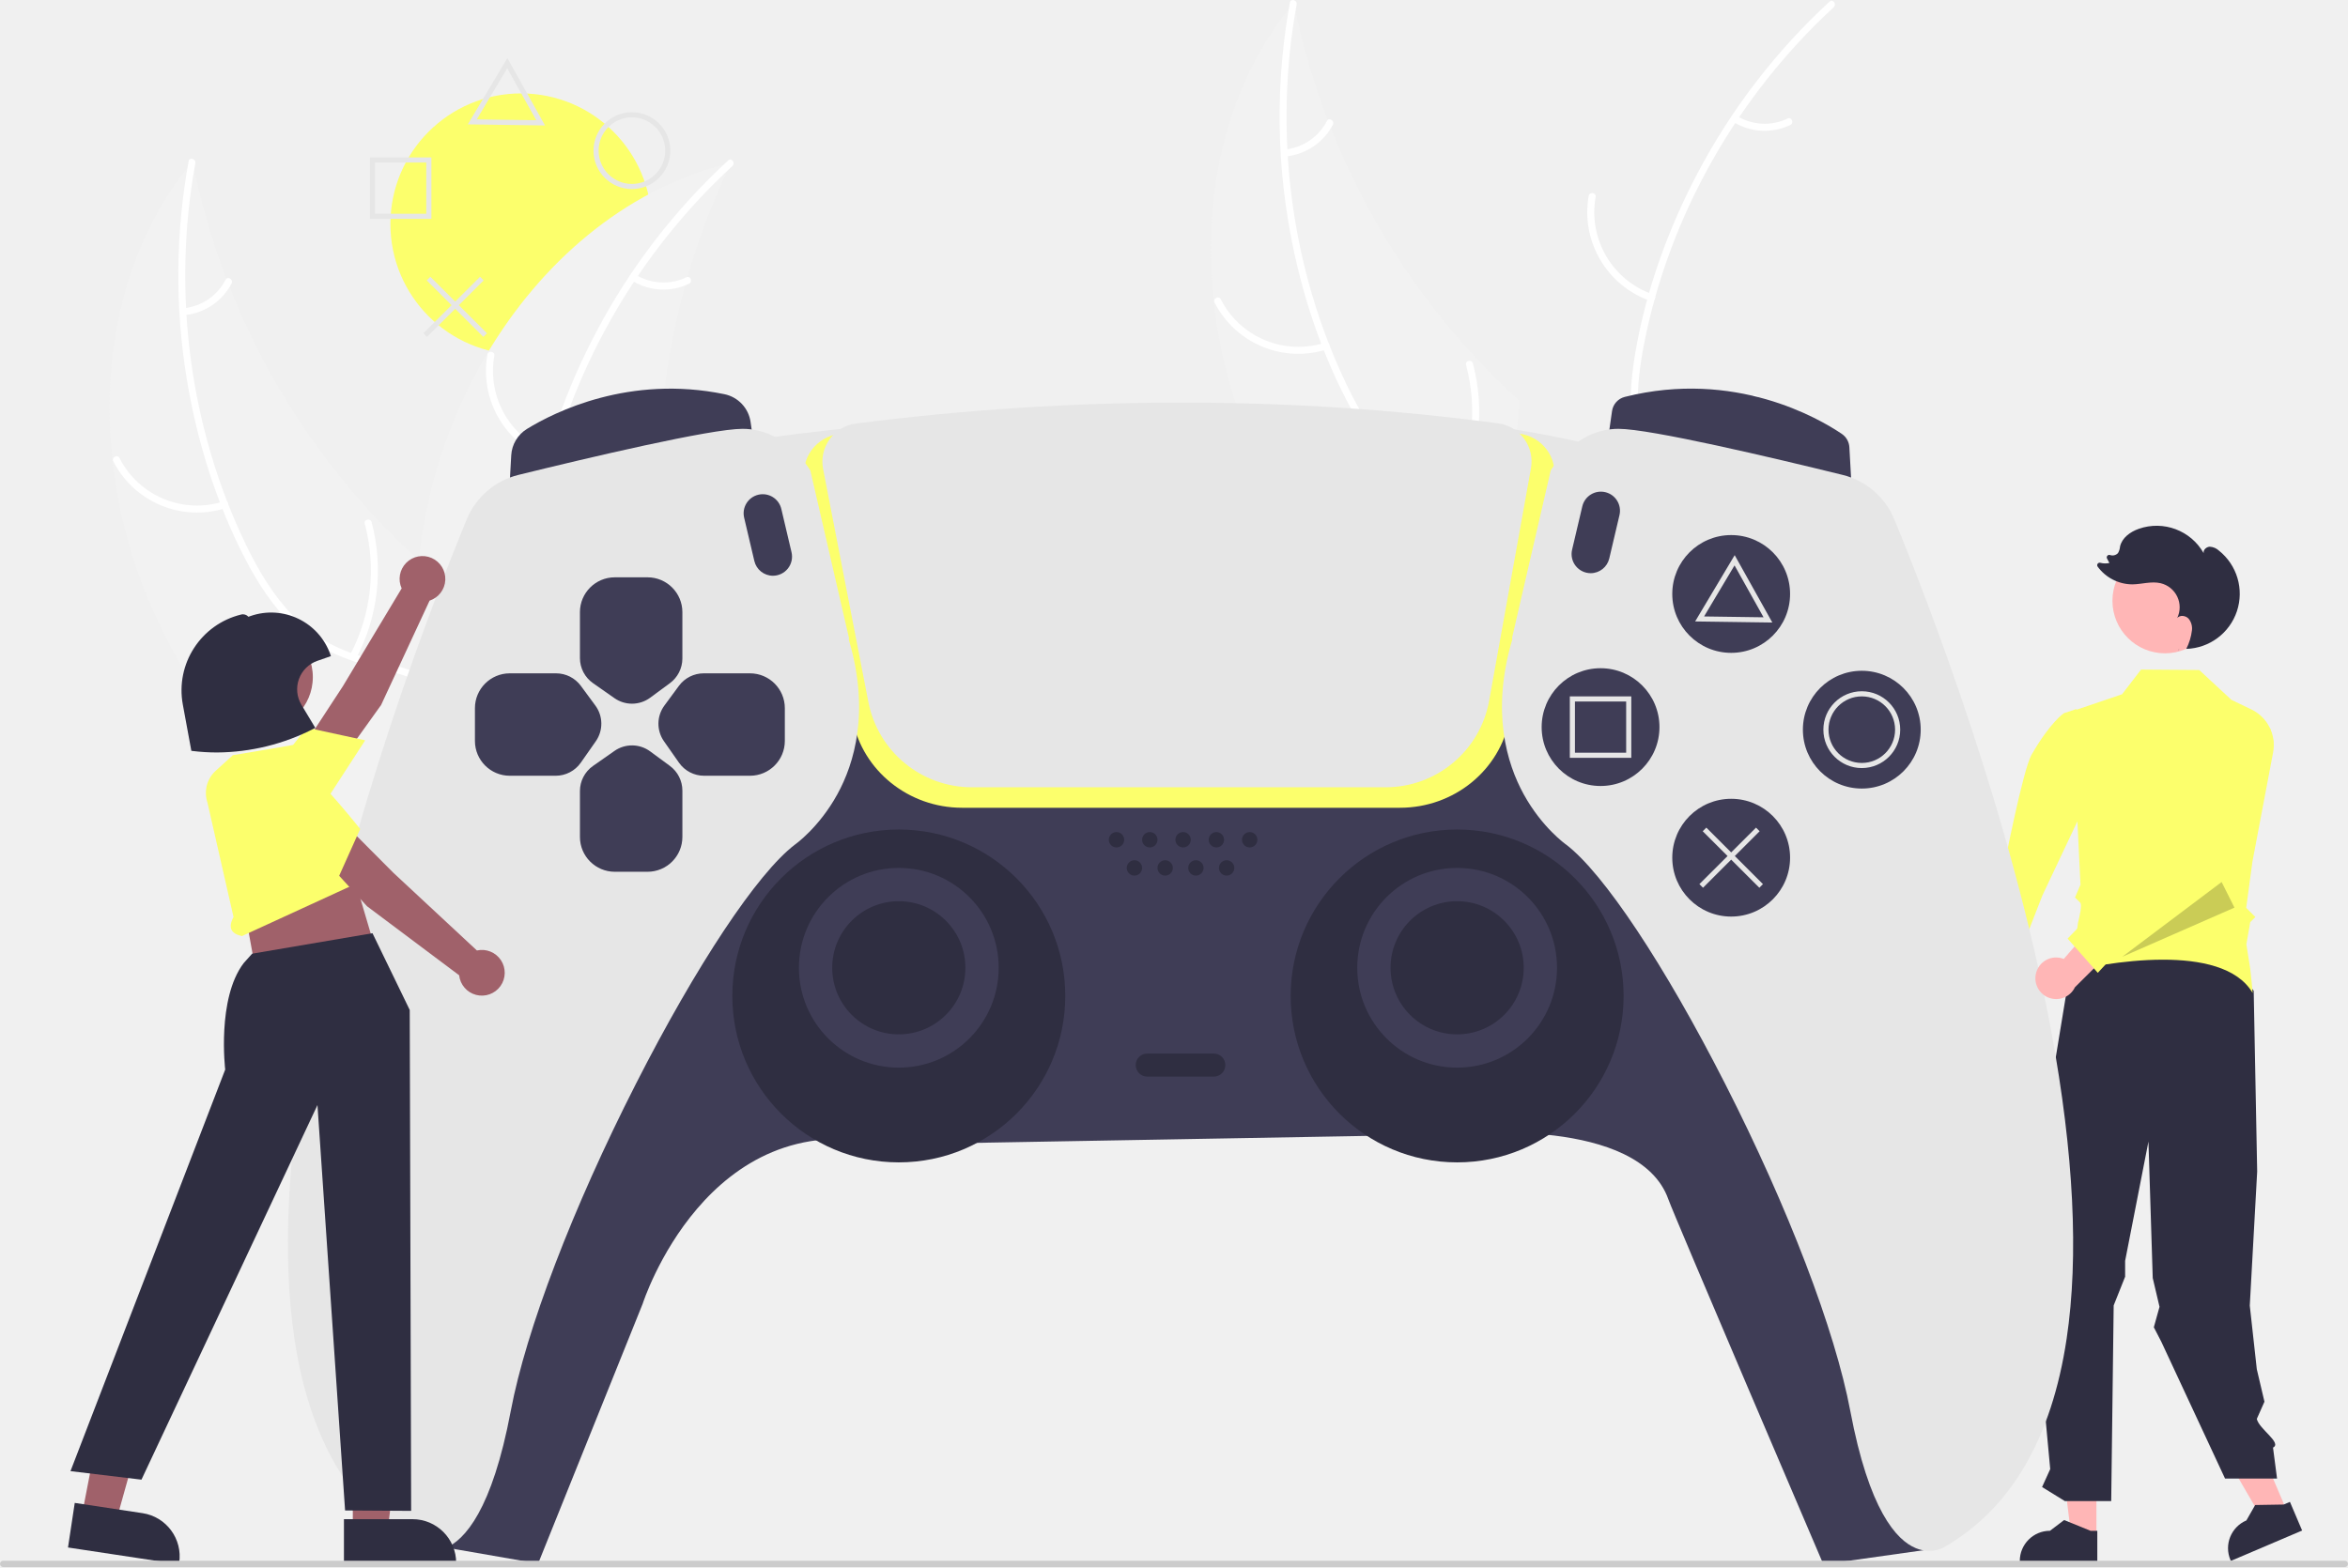
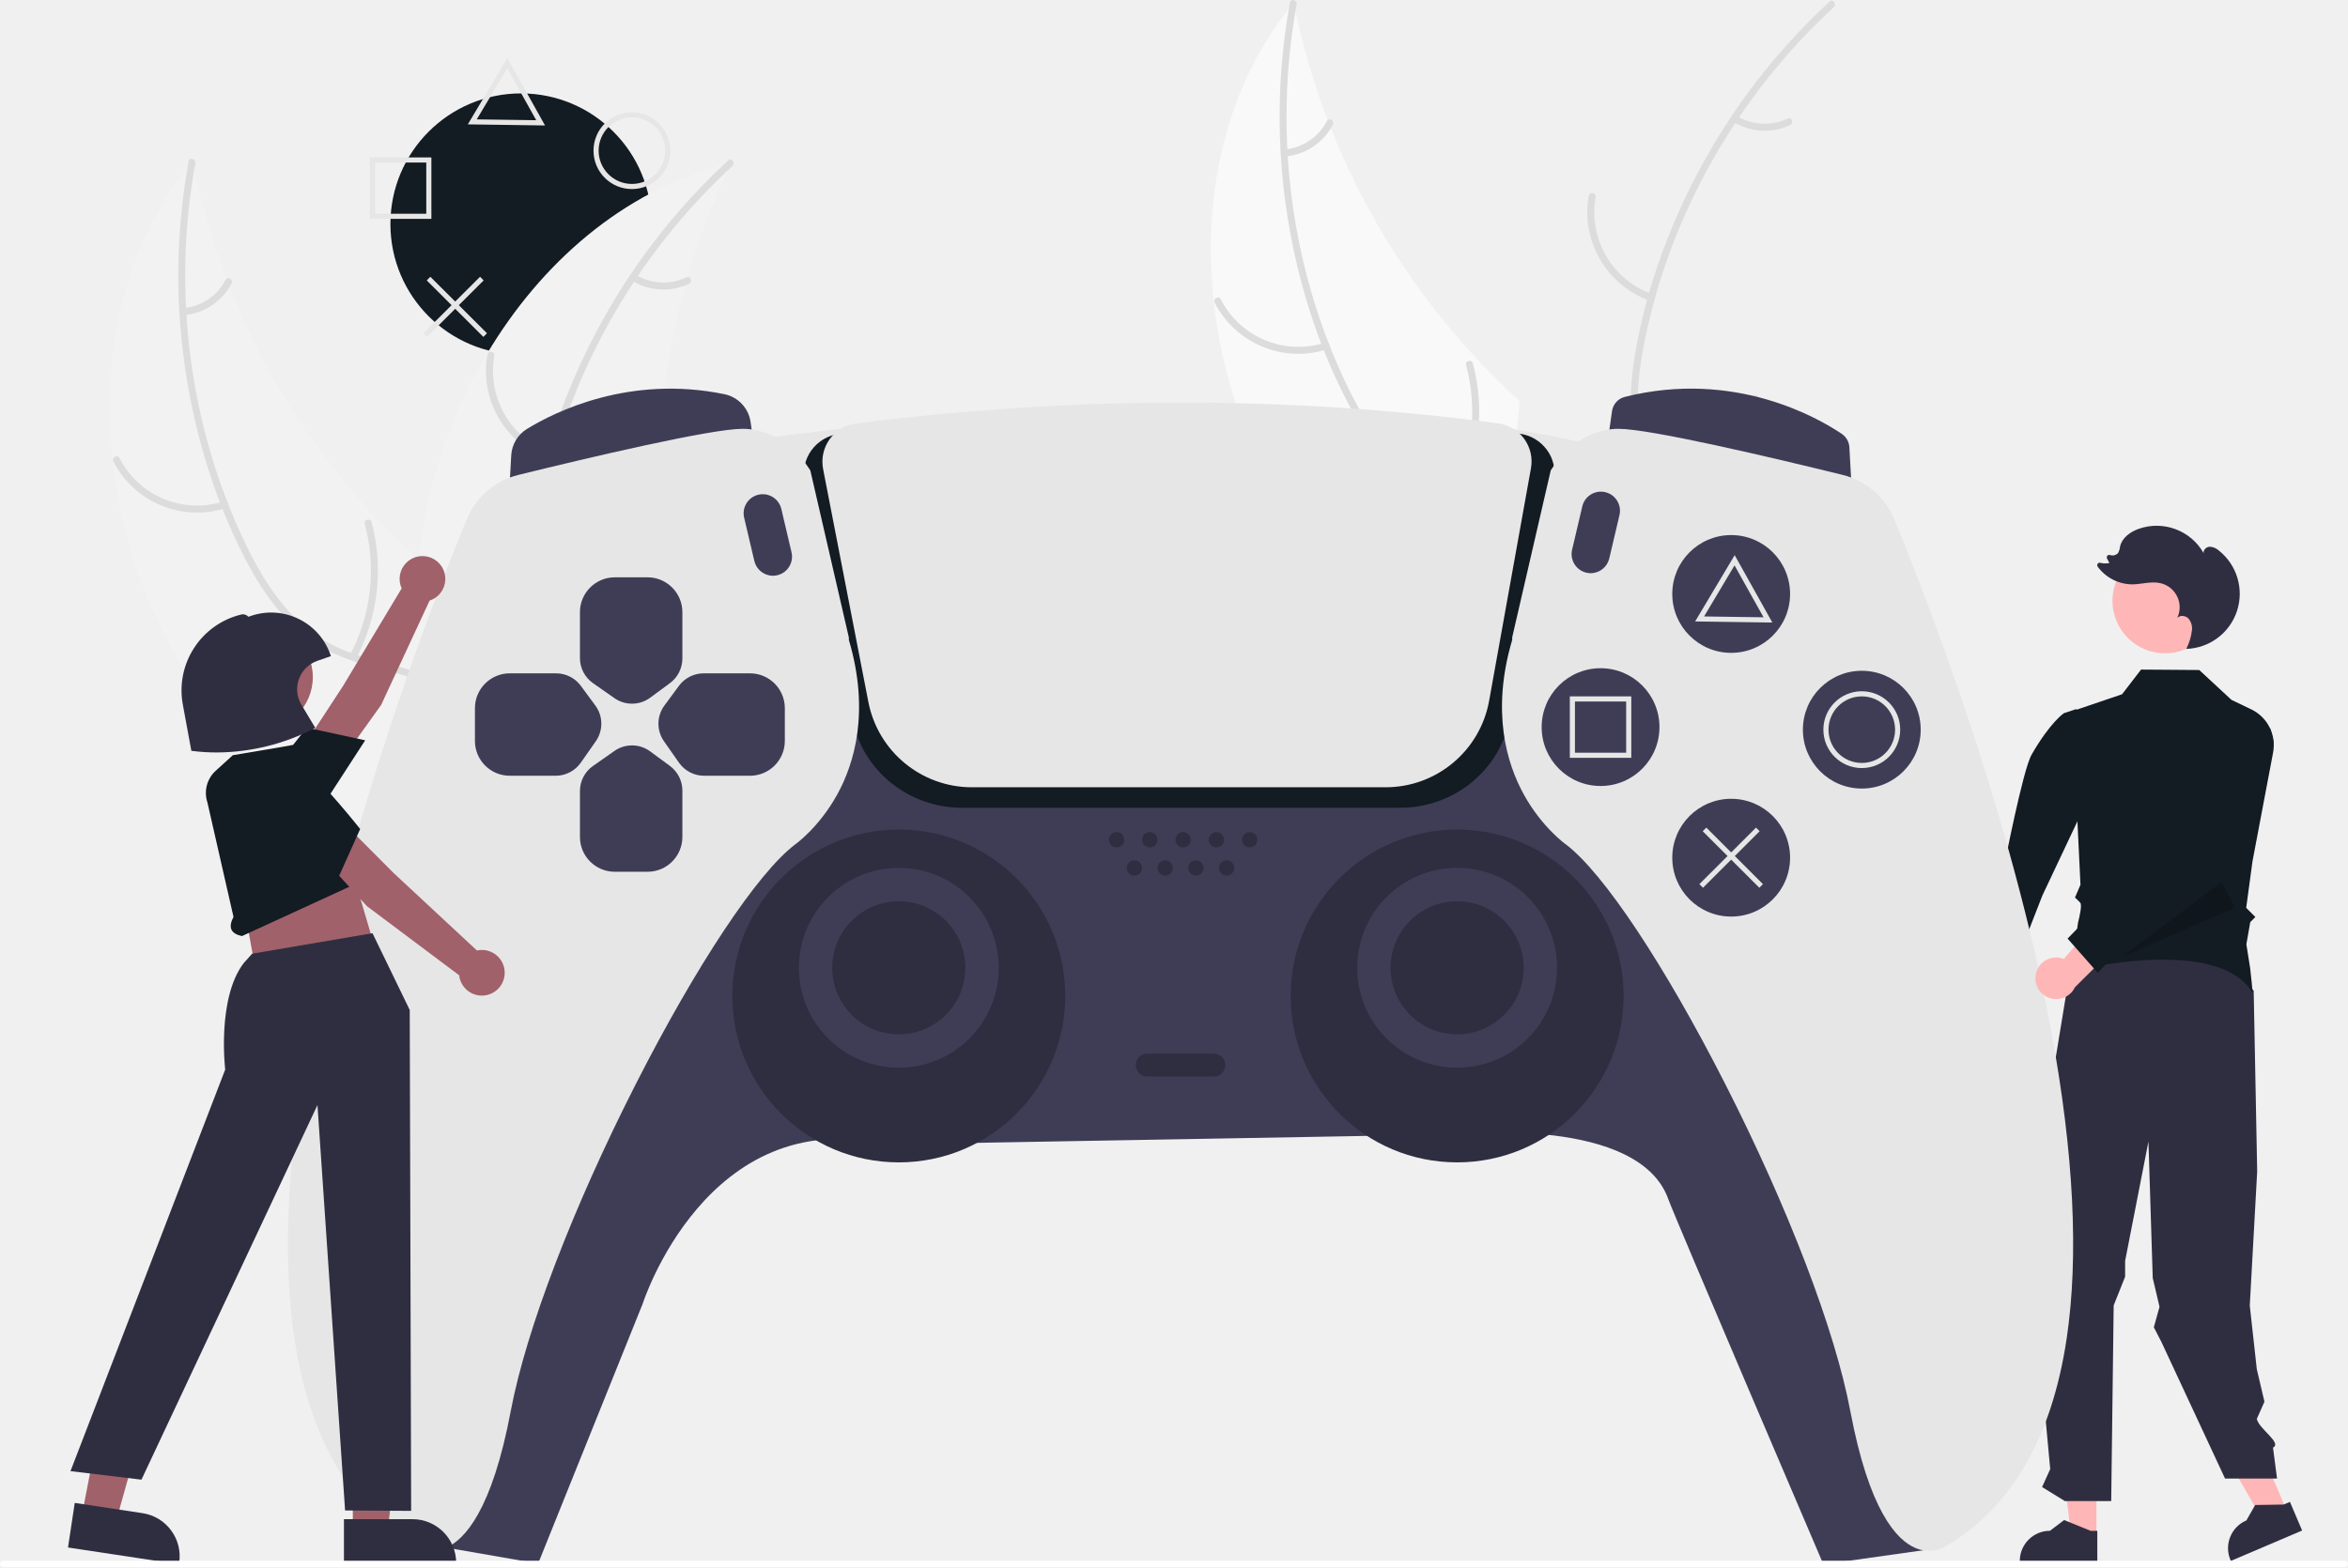
<svg xmlns="http://www.w3.org/2000/svg" data-name="Layer 1" width="916.775" height="612.055" viewBox="0 0 916.775 612.055">
  <polygon points="893.363 591.2 884.309 595.057 865.118 561.972 878.481 556.278 893.363 591.2" fill="#ffb6b6" />
  <polygon points="818.545 599.767 808.704 599.766 804.022 561.806 818.547 561.806 818.545 599.767" fill="#ffb6b6" />
  <path d="M960.504,754.006,930.24,754.005v-.383a11.78,11.78,0,0,1,11.78-11.779h.001l5.528-4.194,10.314,4.195,2.642 0Z" transform="translate(-141.6125 -143.9725)" fill="#2f2e41" />
  <path d="M1040.481,741.744l-27.841,11.865-.15-.352a11.78,11.78,0,0,1,6.218-15.455l.001-0,3.441-6.026,11.133-.185,2.43-1.036Z" transform="translate(-141.6125 -143.9725)" fill="#2f2e41" />
  <path d="M950.504,519.075l-14.957,91.075,4.071,13.572-5.341,9.612,7.844,84.415-3.184,7.01,8.896,5.487h18.102l.961-76.421,4.472-11.22V636.42l9.103-46.6,1.676,53.304,2.648,11.238-2.224,8.001,2.906,5.606,24.906,53.48h20.299l-1.57-12.094h0c3.637-1.841-5.46-7.223-6.334-11.204l2.989-6.725-2.989-12.703-2.741-24.822,2.89-52.395-1.36-70.556c-6.815-9.137-14.376-16.184-23.746-18.158Z" transform="translate(-141.6125 -143.9725)" fill="#2f2e41" />
  <circle id="e3f68381-4551-4dde-a951-c654c55667ae" data-name="ab6171fa-7d69-4734-b81c-8dff60f9761b" cx="845.316" cy="234.649" r="20.513" fill="#ffb6b6" />
  <path d="M902.352,540.594a8.072,8.072,0,0,1,7.543-9.814l8.263-27.471,9.553,11.444-9.312,24.332a8.116,8.116,0,0,1-16.048,1.509Z" transform="translate(-141.6125 -143.9725)" fill="#ffb6b6" />
-   <path id="eb9b57ee-86ab-410d-b03f-f9f5ae1c3330-51" data-name="f348f81f-b961-4ae4-bc6b-758f6acfb12a" d="M955.956,427.68l-3.703-6.766-4.772,1.593s-5.268,3.399-12.645,16.233c-3.412,5.936-10.787,43.997-10.787,43.997L906.81,528.384l17.575,2.971,14.664-37.618,17-36Z" transform="translate(-141.6125 -143.9725)" fill="#fcff6c" />
-   <path d="M986.168,518.788c14.443,0,29.016,2.844,34.984,13.01-.156-2.21-.547-6.043-.953-9.56l-1.493-9.449,1.513-8.664,2-2-3.582-3.582,2.443-18.084,8.065-42.603A15.471,15.471,0,0,0,1020.62,421.034l-7.749-3.726-12.561-11.651-22.722-.17-7.413,9.637-19.514,6.628,3.275,67.761-2.147,5.01c.481.442,1.497,1.386,2.046,1.995.778.86-.213,5.291-.873,7.854l-.907,6.831,2.855,2.04-3.711,4.384-.742,5.565C954.144,522.32,970.076,518.788,986.168,518.788Z" transform="translate(-141.6125 -143.9725)" fill="#fcff6c" />
+   <path id="eb9b57ee-86ab-410d-b03f-f9f5ae1c3330-51" data-name="f348f81f-b961-4ae4-bc6b-758f6acfb12a" d="M955.956,427.68l-3.703-6.766-4.772,1.593s-5.268,3.399-12.645,16.233c-3.412,5.936-10.787,43.997-10.787,43.997L906.81,528.384l17.575,2.971,14.664-37.618,17-36Z" transform="translate(-141.6125 -143.9725)" fill="#131B23" />
+   <path d="M986.168,518.788c14.443,0,29.016,2.844,34.984,13.01-.156-2.21-.547-6.043-.953-9.56l-1.493-9.449,1.513-8.664,2-2-3.582-3.582,2.443-18.084,8.065-42.603A15.471,15.471,0,0,0,1020.62,421.034l-7.749-3.726-12.561-11.651-22.722-.17-7.413,9.637-19.514,6.628,3.275,67.761-2.147,5.01c.481.442,1.497,1.386,2.046,1.995.778.86-.213,5.291-.873,7.854l-.907,6.831,2.855,2.04-3.711,4.384-.742,5.565C954.144,522.32,970.076,518.788,986.168,518.788Z" transform="translate(-141.6125 -143.9725)" fill="#131B23" />
  <path d="M992.176,398.13q.131-.289.262-.581c-.034.001-.067.006-.1.007Z" transform="translate(-141.6125 -143.9725)" fill="#2f2e41" />
  <path d="M1008.012,359.041a5.71,5.71,0,0,0-3.577-1.546c-1.326.043-2.672,1.241-2.397,2.539A21.08,21.08,0,0,0,976.67,350.521c-3.297,1.163-6.53,3.49-7.287,6.903a6.217,6.217,0,0,1-.783,2.548,2.909,2.909,0,0,1-3.096.784l-.033-.01a.969.969,0,0,0-1.171,1.368l.933,1.74a7.475,7.475,0,0,1-3.561-.076.968.968,0,0,0-1.028,1.507,16.879,16.879,0,0,0,13.459,6.918c3.727-.023,7.493-1.307,11.12-.45a9.659,9.659,0,0,1,6.497,13.56c1.114-1.219,3.268-.93,4.408.265a6.046,6.046,0,0,1,1.32,4.626,21.465,21.465,0,0,1-2.204,7.205,21.54,21.54,0,0,0,12.768-38.37Z" transform="translate(-141.6125 -143.9725)" fill="#2f2e41" />
-   <circle cx="203.437" cy="87.481" r="51" fill="#fcff6c" />
+   <circle cx="203.437" cy="87.481" r="51" fill="#131B23" />
  <path d="M201.709,383.163c-25.59-56.603-24.647-128.351,15.068-176.115A286.207,286.207,0,0,0,319.216,374.734c20.447,16.145,44.87,31.973,50.455,57.42,3.476,15.834-1.451,32.581-9.968,46.373-8.518,13.793-20.39,25.139-32.127,36.32l-1.317,3.826C275.186,483.313,227.299,439.767,201.709,383.163Z" transform="translate(-141.6125 -143.9725)" fill="#f2f2f2" />
-   <path d="M217.882,207.738c-9.14,50.048-2.35,103.341,19.866,149.194,4.803,9.913,10.538,19.552,18.216,27.525,7.682,7.977,16.866,12.998,27.432,16.083,9.659,2.82,19.866,4.586,28.672,9.706,9.281,5.396,15.041,14.45,17.285,24.832,2.745,12.703.763,25.636-1.616,38.215-2.641,13.967-5.605,28.432-1.778,42.473.464,1.701-2.203,2.321-2.666.623-6.658-24.428,6.287-48.521,4.478-73.08-.844-11.46-5.147-22.735-14.974-29.375-8.593-5.806-19.116-7.637-28.921-10.408-10.295-2.91-19.541-7.354-27.409-14.726-8.048-7.541-14.172-16.976-19.207-26.723-11.356-21.982-18.842-46.201-22.802-70.586a248.968,248.968,0,0,1,.809-84.56c.316-1.729,2.93-.909,2.616.808Z" transform="translate(-141.6125 -143.9725)" fill="#fff" />
-   <path d="M229.741,342.409A36.702,36.702,0,0,1,185.858,324.161c-.796-1.571,1.608-2.882,2.405-1.309a33.986,33.986,0,0,0,40.855,16.891c1.675-.546,2.288,2.124.623,2.666Z" transform="translate(-141.6125 -143.9725)" fill="#fff" />
-   <path d="M278.311,399.756a70.741,70.741,0,0,0,5.722-51.235c-.458-1.703,2.209-2.323,2.666-.623a73.581,73.581,0,0,1-6.063,53.303c-.826,1.56-3.147.106-2.325-1.445Z" transform="translate(-141.6125 -143.9725)" fill="#fff" />
-   <path d="M213.423,264.354a20.775,20.775,0,0,0,16.281-11.115c.806-1.57,3.126-.114,2.325,1.445a23.28,23.28,0,0,1-17.984,12.336,1.415,1.415,0,0,1-1.644-1.022,1.376,1.376,0,0,1,1.022-1.644Z" transform="translate(-141.6125 -143.9725)" fill="#fff" />
+   <path d="M217.882,207.738c-9.14,50.048-2.35,103.341,19.866,149.194,4.803,9.913,10.538,19.552,18.216,27.525,7.682,7.977,16.866,12.998,27.432,16.083,9.659,2.82,19.866,4.586,28.672,9.706,9.281,5.396,15.041,14.45,17.285,24.832,2.745,12.703.763,25.636-1.616,38.215-2.641,13.967-5.605,28.432-1.778,42.473.464,1.701-2.203,2.321-2.666.623-6.658-24.428,6.287-48.521,4.478-73.08-.844-11.46-5.147-22.735-14.974-29.375-8.593-5.806-19.116-7.637-28.921-10.408-10.295-2.91-19.541-7.354-27.409-14.726-8.048-7.541-14.172-16.976-19.207-26.723-11.356-21.982-18.842-46.201-22.802-70.586a248.968,248.968,0,0,1,.809-84.56c.316-1.729,2.93-.909,2.616.808Z" transform="translate(-141.6125 -143.9725)" fill="#DCDCDD" />
+   <path d="M229.741,342.409A36.702,36.702,0,0,1,185.858,324.161c-.796-1.571,1.608-2.882,2.405-1.309a33.986,33.986,0,0,0,40.855,16.891c1.675-.546,2.288,2.124.623,2.666Z" transform="translate(-141.6125 -143.9725)" fill="#DCDCDD" />
+   <path d="M278.311,399.756a70.741,70.741,0,0,0,5.722-51.235c-.458-1.703,2.209-2.323,2.666-.623a73.581,73.581,0,0,1-6.063,53.303c-.826,1.56-3.147.106-2.325-1.445Z" transform="translate(-141.6125 -143.9725)" fill="#DCDCDD" />
+   <path d="M213.423,264.354a20.775,20.775,0,0,0,16.281-11.115c.806-1.57,3.126-.114,2.325,1.445a23.28,23.28,0,0,1-17.984,12.336,1.415,1.415,0,0,1-1.644-1.022,1.376,1.376,0,0,1,1.022-1.644Z" transform="translate(-141.6125 -143.9725)" fill="#DCDCDD" />
  <path d="M427.099,207.602c-.475.994-.951,1.989-1.415,3.003a273.598,273.598,0,0,0-15.618,41.543c-.332,1.097-.653,2.213-.953,3.317a288.435,288.435,0,0,0-8.762,105.831,280.106,280.106,0,0,0,7.598,41.875c4.961,18.983,11.849,39.171,10.295,58.126a48.054,48.054,0,0,1-.786,5.895l-86.43,52.791c-.257.021-.502.063-.76.085l-3.354,2.266c-.235-.696-.463-1.423-.698-2.119-.138-.403-.256-.818-.394-1.221-.086-.273-.171-.546-.264-.787-.029-.091-.057-.182-.074-.253-.093-.241-.154-.475-.235-.696q-1.933-6.089-3.786-12.227c-.012-.02-.012-.02-.005-.051-9.337-31.202-16.151-63.457-17.852-95.721-.051-.971-.115-1.961-.126-2.955a267.285,267.285,0,0,1,1.507-43.592,236.291,236.291,0,0,1,4.046-23.564,196.492,196.492,0,0,1,22.763-57.063c21.002-35.301,53.061-63.492,92.296-73.73C425.098,208.094,426.084,207.844,427.099,207.602Z" transform="translate(-141.6125 -143.9725)" fill="#f2f2f2" />
-   <path d="M427.575,208.818c-37.43,34.458-64.095,81.097-73.964,131.084-2.134,10.807-3.358,21.956-2.027,32.945,1.331,10.994,5.641,20.533,12.22,29.357,6.014,8.067,13.101,15.623,17.049,25.012,4.162,9.896,3.31,20.593-1.149,30.234-5.456,11.796-14.826,20.928-24.298,29.54-10.518,9.562-21.594,19.327-26.992,32.842-.654,1.637-3.157.527-2.504-1.108,9.391-23.513,34.233-34.956,47.575-55.655,6.226-9.659,9.578-21.252,5.73-32.469-3.365-9.809-10.666-17.607-16.826-25.723-6.468-8.522-11.175-17.637-13.018-28.26-1.885-10.867-1.095-22.087.753-32.901,4.168-24.389,12.772-48.233,24.291-70.088a248.968,248.968,0,0,1,51.557-67.03c1.293-1.19,2.887,1.038,1.602,2.22Z" transform="translate(-141.6125 -143.9725)" fill="#fff" />
-   <path d="M355.962,323.484A36.702,36.702,0,0,1,331.911,282.494c.31-1.734,3.019-1.333,2.709.403a33.986,33.986,0,0,0,22.451,38.084c1.666.573.548,3.073-1.108,2.504Z" transform="translate(-141.6125 -143.9725)" fill="#fff" />
+   <path d="M427.575,208.818c-37.43,34.458-64.095,81.097-73.964,131.084-2.134,10.807-3.358,21.956-2.027,32.945,1.331,10.994,5.641,20.533,12.22,29.357,6.014,8.067,13.101,15.623,17.049,25.012,4.162,9.896,3.31,20.593-1.149,30.234-5.456,11.796-14.826,20.928-24.298,29.54-10.518,9.562-21.594,19.327-26.992,32.842-.654,1.637-3.157.527-2.504-1.108,9.391-23.513,34.233-34.956,47.575-55.655,6.226-9.659,9.578-21.252,5.73-32.469-3.365-9.809-10.666-17.607-16.826-25.723-6.468-8.522-11.175-17.637-13.018-28.26-1.885-10.867-1.095-22.087.753-32.901,4.168-24.389,12.772-48.233,24.291-70.088a248.968,248.968,0,0,1,51.557-67.03c1.293-1.19,2.887,1.038,1.602,2.22Z" transform="translate(-141.6125 -143.9725)" fill="#DCDCDD" />
+   <path d="M355.962,323.484A36.702,36.702,0,0,1,331.911,282.494c.31-1.734,3.019-1.333,2.709.403a33.986,33.986,0,0,0,22.451,38.084c1.666.573.548,3.073-1.108,2.504Z" transform="translate(-141.6125 -143.9725)" fill="#DCDCDD" />
  <path d="M360.216,398.515A70.741,70.741,0,0,0,395.632,361.052c.66-1.635,3.163-.525,2.504,1.108a73.581,73.581,0,0,1-36.933,38.909c-1.599.748-2.577-1.81-.987-2.554Z" transform="translate(-141.6125 -143.9725)" fill="#fff" />
-   <path d="M389.928,251.337a20.775,20.775,0,0,0,19.691.927c1.589-.768,2.565,1.791.987,2.554a23.28,23.28,0,0,1-21.786-.977,1.415,1.415,0,0,1-.698-1.806,1.376,1.376,0,0,1,1.806-.698Z" transform="translate(-141.6125 -143.9725)" fill="#fff" />
-   <path d="M631.709,321.163c-25.59-56.603-24.647-128.351,15.068-176.115A286.207,286.207,0,0,0,749.216,312.734c20.447,16.145,44.87,31.973,50.455,57.42,3.476,15.834-1.451,32.581-9.968,46.373-8.518,13.793-20.39,25.139-32.127,36.32l-1.317,3.826C705.186,421.313,657.299,377.767,631.709,321.163Z" transform="translate(-141.6125 -143.9725)" fill="#f2f2f2" />
-   <path d="M647.882,145.738c-9.14,50.048-2.35,103.341,19.866,149.194,4.803,9.913,10.538,19.552,18.216,27.525,7.682,7.977,16.866,12.998,27.432,16.083,9.659,2.82,19.866,4.586,28.672,9.706,9.281,5.396,15.041,14.45,17.285,24.832,2.745,12.703.763,25.636-1.616,38.215-2.641,13.967-5.605,28.432-1.778,42.473.464,1.701-2.203,2.321-2.666.623-6.658-24.428,6.287-48.521,4.478-73.08-.844-11.46-5.147-22.735-14.974-29.375-8.593-5.806-19.116-7.637-28.921-10.408-10.295-2.91-19.541-7.354-27.409-14.726-8.048-7.541-14.172-16.976-19.207-26.723-11.356-21.982-18.842-46.201-22.802-70.586a248.968,248.968,0,0,1,.809-84.56c.316-1.729,2.93-.909,2.616.808Z" transform="translate(-141.6125 -143.9725)" fill="#fff" />
-   <path d="M659.741,280.409A36.702,36.702,0,0,1,615.858,262.161c-.796-1.571,1.608-2.882,2.405-1.309a33.986,33.986,0,0,0,40.855,16.891c1.675-.546,2.288,2.124.623,2.666Z" transform="translate(-141.6125 -143.9725)" fill="#fff" />
-   <path d="M708.311,337.756a70.741,70.741,0,0,0,5.722-51.235c-.458-1.703,2.209-2.323,2.666-.623a73.581,73.581,0,0,1-6.063,53.303c-.826,1.56-3.147.106-2.325-1.445Z" transform="translate(-141.6125 -143.9725)" fill="#fff" />
-   <path d="M643.423,202.354a20.775,20.775,0,0,0,16.281-11.115c.806-1.57,3.126-.114,2.325,1.445a23.28,23.28,0,0,1-17.984,12.336,1.415,1.415,0,0,1-1.644-1.022,1.376,1.376,0,0,1,1.022-1.644Z" transform="translate(-141.6125 -143.9725)" fill="#fff" />
+   <path d="M389.928,251.337a20.775,20.775,0,0,0,19.691.927c1.589-.768,2.565,1.791.987,2.554a23.28,23.28,0,0,1-21.786-.977,1.415,1.415,0,0,1-.698-1.806,1.376,1.376,0,0,1,1.806-.698Z" transform="translate(-141.6125 -143.9725)" fill="#DCDCDD" />
+   <path d="M631.709,321.163c-25.59-56.603-24.647-128.351,15.068-176.115A286.207,286.207,0,0,0,749.216,312.734c20.447,16.145,44.87,31.973,50.455,57.42,3.476,15.834-1.451,32.581-9.968,46.373-8.518,13.793-20.39,25.139-32.127,36.32l-1.317,3.826C705.186,421.313,657.299,377.767,631.709,321.163Z" transform="translate(-141.6125 -143.9725)" fill="#F9F9F9" />
+   <path d="M647.882,145.738c-9.14,50.048-2.35,103.341,19.866,149.194,4.803,9.913,10.538,19.552,18.216,27.525,7.682,7.977,16.866,12.998,27.432,16.083,9.659,2.82,19.866,4.586,28.672,9.706,9.281,5.396,15.041,14.45,17.285,24.832,2.745,12.703.763,25.636-1.616,38.215-2.641,13.967-5.605,28.432-1.778,42.473.464,1.701-2.203,2.321-2.666.623-6.658-24.428,6.287-48.521,4.478-73.08-.844-11.46-5.147-22.735-14.974-29.375-8.593-5.806-19.116-7.637-28.921-10.408-10.295-2.91-19.541-7.354-27.409-14.726-8.048-7.541-14.172-16.976-19.207-26.723-11.356-21.982-18.842-46.201-22.802-70.586a248.968,248.968,0,0,1,.809-84.56c.316-1.729,2.93-.909,2.616.808Z" transform="translate(-141.6125 -143.9725)" fill="#DCDCDD" />
+   <path d="M659.741,280.409A36.702,36.702,0,0,1,615.858,262.161c-.796-1.571,1.608-2.882,2.405-1.309a33.986,33.986,0,0,0,40.855,16.891c1.675-.546,2.288,2.124.623,2.666Z" transform="translate(-141.6125 -143.9725)" fill="#DCDCDD" />
+   <path d="M708.311,337.756a70.741,70.741,0,0,0,5.722-51.235c-.458-1.703,2.209-2.323,2.666-.623a73.581,73.581,0,0,1-6.063,53.303c-.826,1.56-3.147.106-2.325-1.445Z" transform="translate(-141.6125 -143.9725)" fill="#DCDCDD" />
+   <path d="M643.423,202.354a20.775,20.775,0,0,0,16.281-11.115c.806-1.57,3.126-.114,2.325,1.445a23.28,23.28,0,0,1-17.984,12.336,1.415,1.415,0,0,1-1.644-1.022,1.376,1.376,0,0,1,1.022-1.644Z" transform="translate(-141.6125 -143.9725)" fill="#DCDCDD" />
  <path d="M857.099,145.602c-.475.994-.951,1.989-1.415,3.003a273.598,273.598,0,0,0-15.618,41.543c-.332,1.097-.653,2.213-.953,3.317a288.435,288.435,0,0,0-8.762,105.831,280.106,280.106,0,0,0,7.598,41.875c4.961,18.983,11.849,39.171,10.295,58.126a48.054,48.054,0,0,1-.786,5.895l-86.43,52.791c-.257.021-.502.063-.76.085l-3.354,2.266c-.235-.696-.463-1.423-.698-2.119-.138-.403-.256-.818-.394-1.221-.086-.273-.171-.546-.264-.787-.029-.091-.057-.182-.074-.253-.093-.241-.154-.475-.235-.696q-1.933-6.089-3.786-12.227c-.012-.02-.012-.02-.005-.051-9.337-31.202-16.151-63.457-17.852-95.721-.051-.971-.115-1.961-.126-2.955a267.285,267.285,0,0,1,1.507-43.592,236.291,236.291,0,0,1,4.046-23.564,196.492,196.492,0,0,1,22.763-57.063c21.002-35.301,53.061-63.492,92.296-73.73C855.098,146.094,856.083,145.844,857.099,145.602Z" transform="translate(-141.6125 -143.9725)" fill="#f0f0f0" />
-   <path d="M857.575,146.818c-37.43,34.458-64.095,81.097-73.964,131.084-2.134,10.807-3.358,21.956-2.027,32.945,1.331,10.994,5.641,20.533,12.22,29.357,6.014,8.067,13.101,15.623,17.049,25.012,4.162,9.896,3.31,20.593-1.149,30.234-5.456,11.796-14.826,20.928-24.298,29.54-10.518,9.562-21.594,19.327-26.992,32.842-.654,1.637-3.157.527-2.504-1.108,9.391-23.513,34.233-34.956,47.575-55.655,6.226-9.659,9.578-21.252,5.73-32.469-3.365-9.809-10.666-17.607-16.826-25.723-6.468-8.522-11.175-17.637-13.018-28.26-1.885-10.867-1.095-22.087.753-32.901,4.168-24.389,12.772-48.233,24.291-70.088a248.968,248.968,0,0,1,51.557-67.03c1.293-1.19,2.887,1.038,1.602,2.22Z" transform="translate(-141.6125 -143.9725)" fill="#fff" />
-   <path d="M785.962,261.484A36.702,36.702,0,0,1,761.911,220.494c.31-1.734,3.019-1.333,2.709.403a33.986,33.986,0,0,0,22.451,38.084c1.666.573.548,3.073-1.108,2.504Z" transform="translate(-141.6125 -143.9725)" fill="#fff" />
-   <path d="M790.216,336.515A70.741,70.741,0,0,0,825.632,299.052c.66-1.635,3.163-.525,2.504,1.108a73.581,73.581,0,0,1-36.933,38.909c-1.599.748-2.577-1.81-.987-2.554Z" transform="translate(-141.6125 -143.9725)" fill="#fff" />
-   <path d="M819.928,189.337a20.775,20.775,0,0,0,19.691.927c1.589-.768,2.565,1.791.987,2.554a23.28,23.28,0,0,1-21.786-.977,1.415,1.415,0,0,1-.698-1.806,1.376,1.376,0,0,1,1.806-.698Z" transform="translate(-141.6125 -143.9725)" fill="#fff" />
+   <path d="M857.575,146.818c-37.43,34.458-64.095,81.097-73.964,131.084-2.134,10.807-3.358,21.956-2.027,32.945,1.331,10.994,5.641,20.533,12.22,29.357,6.014,8.067,13.101,15.623,17.049,25.012,4.162,9.896,3.31,20.593-1.149,30.234-5.456,11.796-14.826,20.928-24.298,29.54-10.518,9.562-21.594,19.327-26.992,32.842-.654,1.637-3.157.527-2.504-1.108,9.391-23.513,34.233-34.956,47.575-55.655,6.226-9.659,9.578-21.252,5.73-32.469-3.365-9.809-10.666-17.607-16.826-25.723-6.468-8.522-11.175-17.637-13.018-28.26-1.885-10.867-1.095-22.087.753-32.901,4.168-24.389,12.772-48.233,24.291-70.088a248.968,248.968,0,0,1,51.557-67.03c1.293-1.19,2.887,1.038,1.602,2.22Z" transform="translate(-141.6125 -143.9725)" fill="#DCDCDD" />
+   <path d="M785.962,261.484A36.702,36.702,0,0,1,761.911,220.494c.31-1.734,3.019-1.333,2.709.403a33.986,33.986,0,0,0,22.451,38.084c1.666.573.548,3.073-1.108,2.504Z" transform="translate(-141.6125 -143.9725)" fill="#DCDCDD" />
+   <path d="M790.216,336.515A70.741,70.741,0,0,0,825.632,299.052c.66-1.635,3.163-.525,2.504,1.108a73.581,73.581,0,0,1-36.933,38.909c-1.599.748-2.577-1.81-.987-2.554Z" transform="translate(-141.6125 -143.9725)" fill="#DCDCDD" />
+   <path d="M819.928,189.337a20.775,20.775,0,0,0,19.691.927c1.589-.768,2.565,1.791.987,2.554a23.28,23.28,0,0,1-21.786-.977,1.415,1.415,0,0,1-.698-1.806,1.376,1.376,0,0,1,1.806-.698Z" transform="translate(-141.6125 -143.9725)" fill="#DCDCDD" />
  <path d="M305.549,740.954l9.447,7.316,36.729,6.373L392.549,653.162s25-78.209,95-62.209l225-4s69.083-7.08,80.5,25.5c2.162,6.171,60.5,142.5,60.5,142.5l40.902-5.773-4.902-116.227-97.146-225.5-168.854-10.543-174,12.043Z" transform="translate(-141.6125 -143.9725)" fill="#3f3d56" />
  <circle cx="350.937" cy="388.981" r="65" fill="#2f2e41" />
  <circle cx="568.937" cy="388.981" r="65" fill="#2f2e41" />
  <path d="M416.549,319.954l26.763-5.248s201.504-28.752,328.87,5.248l-9.634,27-337-2Z" transform="translate(-141.6125 -143.9725)" fill="#e6e6e6" />
-   <path d="M688.238,459.454H517.229c-20.764,0-38.709-14.377-42.67-34.187l-18.715-93.604a14.991,14.991,0,0,1,2.59-11.824,15.938,15.938,0,0,1,10.949-6.432c90.192-11.195,179.502-11.214,265.45-.058a15.699,15.699,0,0,1,10.79,6.352,15.013,15.013,0,0,1,2.671,11.672l-17.276,93.317C727.29,444.833,709.298,459.454,688.238,459.454Z" transform="translate(-141.6125 -143.9725)" fill="#fcff6c" />
+   <path d="M688.238,459.454H517.229c-20.764,0-38.709-14.377-42.67-34.187l-18.715-93.604a14.991,14.991,0,0,1,2.59-11.824,15.938,15.938,0,0,1,10.949-6.432c90.192-11.195,179.502-11.214,265.45-.058a15.699,15.699,0,0,1,10.79,6.352,15.013,15.013,0,0,1,2.671,11.672l-17.276,93.317C727.29,444.833,709.298,459.454,688.238,459.454Z" transform="translate(-141.6125 -143.9725)" fill="#131B23" />
  <path d="M340.479,335.193l.745-13.395a12.935,12.935,0,0,1,6.149-10.306c10.797-6.624,39.923-21.208,77.092-13.563a12.977,12.977,0,0,1,10.212,10.846l.995,6.97Z" transform="translate(-141.6125 -143.9725)" fill="#3f3d56" />
  <path d="M864.62,335.193l-95.193-19.448,1.599-11.197A6.692,6.692,0,0,1,776.036,298.978c42.865-10.757,75.676,8.346,84.711,14.458a6.761,6.761,0,0,1,2.952,5.197Z" transform="translate(-141.6125 -143.9725)" fill="#3f3d56" />
  <path d="M310.254,749.689a11.995,11.995,0,0,1-6.492-1.826c-25.489-14.884-41.379-42.159-47.194-81.046-4.803-32.121-2.797-72.438,5.961-119.833C278.058,462.957,310.605,378.968,323.877,346.758a29.376,29.376,0,0,1,20.071-17.284c27.362-6.73,75.127-18.02,87.601-18.02,17.095,0,26.344,16.092,26.436,16.255l.051.133,15.013,65.101v.939c8.282,28.022,2.128,48.265-4.497,60.313-7.191,13.077-16.496,19.606-16.588,19.67-14.611,11.123-38.415,46.956-62.105,93.503-24.619,48.372-42.869,96.102-48.818,127.679-7.282,38.649-17.956,50.481-25.628,53.601A13.602,13.602,0,0,1,310.254,749.689Z" transform="translate(-141.6125 -143.9725)" fill="#e6e6e6" />
  <path d="M682.601,451.454H521.021a41.168,41.168,0,0,1-40.345-33.262l-17.683-91.036a15.02,15.02,0,0,1,12.814-17.769c85.224-10.888,169.614-10.907,250.825-.057a15.006,15.006,0,0,1,12.741,17.543L723.051,417.63A41.065,41.065,0,0,1,682.601,451.454Z" transform="translate(-141.6125 -143.9725)" fill="#e6e6e6" />
  <path d="M894.848,749.69a13.609,13.609,0,0,1-5.162-1.043c-7.672-3.119-18.347-14.951-25.628-53.601-5.949-31.577-24.199-79.307-48.818-127.679-23.69-46.547-47.495-82.38-62.124-93.516-.075-.051-9.379-6.58-16.57-19.657-6.625-12.048-12.779-32.291-4.497-60.313l.013-1.052L747.078,327.771l.035-.062c.092-.163,9.341-16.255,26.436-16.255,12.474,0,60.239,11.29,87.601,18.02a29.38,29.38,0,0,1,20.071,17.284h0c13.272,32.21,45.819,116.199,61.348,200.226,8.759,47.395,10.765,87.712,5.961,119.833-5.815,38.887-21.706,66.162-47.229,81.068A11.948,11.948,0,0,1,894.848,749.69Z" transform="translate(-141.6125 -143.9725)" fill="#e6e6e6" />
  <circle cx="350.937" cy="377.981" r="39" fill="#3f3d56" />
  <circle cx="350.937" cy="377.981" r="26" fill="#2f2e41" />
  <circle cx="568.937" cy="377.981" r="39" fill="#3f3d56" />
  <circle cx="568.937" cy="377.981" r="26" fill="#2f2e41" />
  <circle cx="435.937" cy="327.981" r="3" fill="#2f2e41" />
  <circle cx="448.937" cy="327.981" r="3" fill="#2f2e41" />
  <circle cx="442.937" cy="338.981" r="3" fill="#2f2e41" />
  <circle cx="454.937" cy="338.981" r="3" fill="#2f2e41" />
  <circle cx="466.937" cy="338.981" r="3" fill="#2f2e41" />
  <circle cx="478.937" cy="338.981" r="3" fill="#2f2e41" />
  <circle cx="461.937" cy="327.981" r="3" fill="#2f2e41" />
  <circle cx="474.937" cy="327.981" r="3" fill="#2f2e41" />
  <circle cx="487.937" cy="327.981" r="3" fill="#2f2e41" />
  <path d="M615.549,564.454h-26a4.5,4.5,0,1,1,0-9h26a4.5,4.5,0,0,1,0,9Z" transform="translate(-141.6125 -143.9725)" fill="#2f2e41" />
  <path d="M443.393,368.84a7.464,7.464,0,0,1-7.244-5.75l-3.987-16.928a7.457,7.457,0,0,1,14.517-3.419l3.987,16.928a7.467,7.467,0,0,1-7.272,9.169Z" transform="translate(-141.6125 -143.9725)" fill="#3f3d56" />
  <path d="M762.705,367.84a7.467,7.467,0,0,1-7.272-9.169l3.987-16.928a7.457,7.457,0,0,1,14.517,3.419l-3.987,16.928a7.464,7.464,0,0,1-7.244,5.75Z" transform="translate(-141.6125 -143.9725)" fill="#3f3d56" />
  <path d="M388.378,418.807a11.942,11.942,0,0,1-6.858-2.164l-8.37-5.859a11.968,11.968,0,0,1-5.101-9.797V383.044a13.606,13.606,0,0,1,13.59-13.59h12.819a13.606,13.606,0,0,1,13.59,13.59v18.12a12.002,12.002,0,0,1-4.865,9.627l-7.712,5.683A11.942,11.942,0,0,1,388.378,418.807Z" transform="translate(-141.6125 -143.9725)" fill="#3f3d56" />
  <path d="M394.459,484.454H381.64a13.606,13.606,0,0,1-13.59-13.59V452.92a11.968,11.968,0,0,1,5.101-9.797l8.37-5.859a11.95,11.95,0,0,1,13.952.17l7.712,5.683a12.002,12.002,0,0,1,4.865,9.627V470.863A13.606,13.606,0,0,1,394.459,484.454Z" transform="translate(-141.6125 -143.9725)" fill="#3f3d56" />
  <path d="M434.459,446.954H416.516a11.968,11.968,0,0,1-9.797-5.101l-5.859-8.37a11.949,11.949,0,0,1,.17-13.952l5.683-7.712a12.002,12.002,0,0,1,9.627-4.865h18.12a13.606,13.606,0,0,1,13.59,13.59V433.363A13.606,13.606,0,0,1,434.459,446.954Z" transform="translate(-141.6125 -143.9725)" fill="#3f3d56" />
  <path d="M358.583,446.954H340.64a13.606,13.606,0,0,1-13.59-13.59V420.544a13.606,13.606,0,0,1,13.59-13.59h18.12a12.002,12.002,0,0,1,9.627,4.865l5.683,7.712a11.949,11.949,0,0,1,.17,13.952l-5.859,8.37A11.968,11.968,0,0,1,358.583,446.954Z" transform="translate(-141.6125 -143.9725)" fill="#3f3d56" />
  <circle cx="675.937" cy="231.981" r="23" fill="#3f3d56" />
  <circle cx="726.937" cy="284.981" r="23" fill="#3f3d56" />
  <circle cx="675.937" cy="334.981" r="23" fill="#3f3d56" />
  <circle cx="624.937" cy="283.981" r="23" fill="#3f3d56" />
  <path d="M868.549,443.954a15,15,0,1,1,15-15A15.017,15.017,0,0,1,868.549,443.954Zm0-28a13,13,0,1,0,13,13A13.014,13.014,0,0,0,868.549,415.954Z" transform="translate(-141.6125 -143.9725)" fill="#e6e6e6" />
  <path d="M833.621,387.113l-30.145-.426,15.442-25.893Zm-26.652-2.377,23.217.329-11.324-20.27Z" transform="translate(-141.6125 -143.9725)" fill="#e6e6e6" />
  <path d="M778.549,439.954h-24v-24h24Zm-22-2h20v-20h-20Z" transform="translate(-141.6125 -143.9725)" fill="#e6e6e6" />
  <polygon points="688.348 345.307 677.353 334.333 687.049 324.655 685.635 323.239 675.937 332.919 666.238 323.239 664.825 324.655 674.521 334.333 663.526 345.307 664.939 346.723 675.937 335.746 686.935 346.723 688.348 345.307" fill="#e6e6e6" />
  <path d="M388.344,217.812a15,15,0,1,1,15-15A15.017,15.017,0,0,1,388.344,217.812Zm0-28a13,13,0,1,0,13,13A13.014,13.014,0,0,0,388.344,189.812Z" transform="translate(-141.6125 -143.9725)" fill="#e6e6e6" />
  <path d="M354.417,192.972l-30.145-.426,15.442-25.893Zm-26.652-2.377,23.217.329-11.324-20.27Z" transform="translate(-141.6125 -143.9725)" fill="#e6e6e6" />
  <path d="M310.049,229.454h-24v-24h24Zm-22-2h20v-20h-20Z" transform="translate(-141.6125 -143.9725)" fill="#e6e6e6" />
  <polygon points="190.143 130.165 179.148 119.191 188.844 109.514 187.431 108.098 177.732 117.778 168.033 108.098 166.62 109.514 176.316 119.191 165.321 130.165 166.734 131.581 177.732 120.604 188.73 131.581 190.143 130.165" fill="#e6e6e6" />
  <polygon points="867.437 344.481 828.622 373.694 872.437 354.481 867.437 344.481" opacity="0.2" />
  <polygon points="149.437 380.481 100.437 382.481 94.437 349.481 136.437 336.481 149.437 380.481" fill="#a0616a" />
  <path d="M273.034,443.577l-10.929-11.128,13.401-20.49,22.936-38.179a8.926,8.926,0,1,1,10.904,4.78l-18.932,40.759Z" transform="translate(-141.6125 -143.9725)" fill="#a0616a" />
-   <path d="M260.927,468.982a12.317,12.317,0,0,1-12.152,5.502,11.515,11.515,0,0,1-9.675-8.11,10.979,10.979,0,0,1,1.21-9.166c7.311-12.325,20.796-28.602,20.931-28.765l.215-.259,22.743,4.927Z" transform="translate(-141.6125 -143.9725)" fill="#fcff6c" />
+   <path d="M260.927,468.982a12.317,12.317,0,0,1-12.152,5.502,11.515,11.515,0,0,1-9.675-8.11,10.979,10.979,0,0,1,1.21-9.166c7.311-12.325,20.796-28.602,20.931-28.765l.215-.259,22.743,4.927Z" transform="translate(-141.6125 -143.9725)" fill="#131B23" />
  <polygon points="137.758 597.772 151.347 597.771 157.811 545.356 137.755 545.357 137.758 597.772" fill="#a0616a" />
  <path d="M275.904,737.308l26.762-.001h.001a17.056,17.056,0,0,1,17.055,17.055v.554l-43.817.002Z" transform="translate(-141.6125 -143.9725)" fill="#2f2e41" />
  <polygon points="31.948 591.89 45.384 593.92 59.612 543.061 41.998 540.063 31.948 591.89" fill="#a0616a" />
  <path d="M170.796,730.957l26.461,4.0.001 0a17.056,17.056,0,0,1,14.314,19.412l-.083.548-43.325-6.549Z" transform="translate(-141.6125 -143.9725)" fill="#2f2e41" />
  <path d="M240.049,516.454l47-8L301.592,538.43l.554,195.637-25.795-.161-10.783-158.344L196.845,721.874l-27.711-3.325L229.544,561.707s-3.325-27.711,7.205-41.566Z" transform="translate(-141.6125 -143.9725)" fill="#2f2e41" />
-   <path d="M222.601,457.395a11.744,11.744,0,0,1,3.239-12.395l6.68-6.071,18.831-3.173,11.774-2.14,18.925,54.838-45.963,21.117c-4.034-.871-5.645-3.077-3.298-7.465Z" transform="translate(-141.6125 -143.9725)" fill="#fcff6c" />
+   <path d="M222.601,457.395a11.744,11.744,0,0,1,3.239-12.395l6.68-6.071,18.831-3.173,11.774-2.14,18.925,54.838-45.963,21.117c-4.034-.871-5.645-3.077-3.298-7.465Z" transform="translate(-141.6125 -143.9725)" fill="#131B23" />
  <path d="M264.784,475.898l13.148-8.391,17.275,17.349L327.816,515.194a8.926,8.926,0,1,1-6.933,9.679l-35.962-26.953Z" transform="translate(-141.6125 -143.9725)" fill="#a0616a" />
-   <path d="M242.432,458.797a12.315,12.315,0,0,1-2.869-13.026,11.521,11.521,0,0,1,9.936-7.788,10.979,10.979,0,0,1,8.718,3.08c10.546,9.702,23.682,26.263,23.813,26.428l.209.264-9.525,21.232Z" transform="translate(-141.6125 -143.9725)" fill="#fcff6c" />
+   <path d="M242.432,458.797a12.315,12.315,0,0,1-2.869-13.026,11.521,11.521,0,0,1,9.936-7.788,10.979,10.979,0,0,1,8.718,3.08c10.546,9.702,23.682,26.263,23.813,26.428l.209.264-9.525,21.232Z" transform="translate(-141.6125 -143.9725)" fill="#131B23" />
  <circle cx="101.474" cy="264.44" r="20.671" fill="#a0616a" />
  <path d="M226.351,437.861a79.196,79.196,0,0,1-9.59-.585l-.436-.053L212.995,419.147a30.496,30.496,0,0,1,22.79-35.161,2.834,2.834,0,0,1,2.822.874l.794-.277a24.518,24.518,0,0,1,31.224,15.079l.197.565-5.299,1.848a11.766,11.766,0,0,0-6.212,17.168l5.418,9.02-.577.289A83.749,83.749,0,0,1,226.351,437.861Z" transform="translate(-141.6125 -143.9725)" fill="#2f2e41" />
  <path d="M936.509,524.362a8.072,8.072,0,0,1,10.904-5.858l18.8-21.667,4.021,14.354-18.469,18.375a8.116,8.116,0,0,1-15.256-5.204Z" transform="translate(-141.6125 -143.9725)" fill="#ffb6b6" />
-   <path id="fb39b7b9-f69c-40b6-9f40-8573a72b247d-52" data-name="f348f81f-b961-4ae4-bc6b-758f6acfb12a" d="M1020.4,429.103l7.702-.416,1.16,4.896s-.114,6.269-7.137,19.299-61.434,71.045-61.434,71.045l-11.784-13.373,29.126-30L995.672,449.109Z" transform="translate(-141.6125 -143.9725)" fill="#fcff6c" />
-   <path id="b116d6b4-a736-490c-92f3-c8fac06531ff-53" data-name="Path 2960" d="M142.86,756.028h914.281a1.247,1.247,0,0,0,0-2.494h-914.281a1.247,1.247,0,1,0,0,2.494Z" transform="translate(-141.6125 -143.9725)" fill="#ccc" />
+   <path id="fb39b7b9-f69c-40b6-9f40-8573a72b247d-52" data-name="f348f81f-b961-4ae4-bc6b-758f6acfb12a" d="M1020.4,429.103l7.702-.416,1.16,4.896s-.114,6.269-7.137,19.299-61.434,71.045-61.434,71.045l-11.784-13.373,29.126-30L995.672,449.109Z" transform="translate(-141.6125 -143.9725)" fill="#131B23" />
+   <path id="b116d6b4-a736-490c-92f3-c8fac06531ff-53" data-name="Path 2960" d="M142.86,756.028h914.281a1.247,1.247,0,0,0,0-2.494h-914.281a1.247,1.247,0,1,0,0,2.494Z" transform="translate(-141.6125 -143.9725)" fill="#fff" />
</svg>
